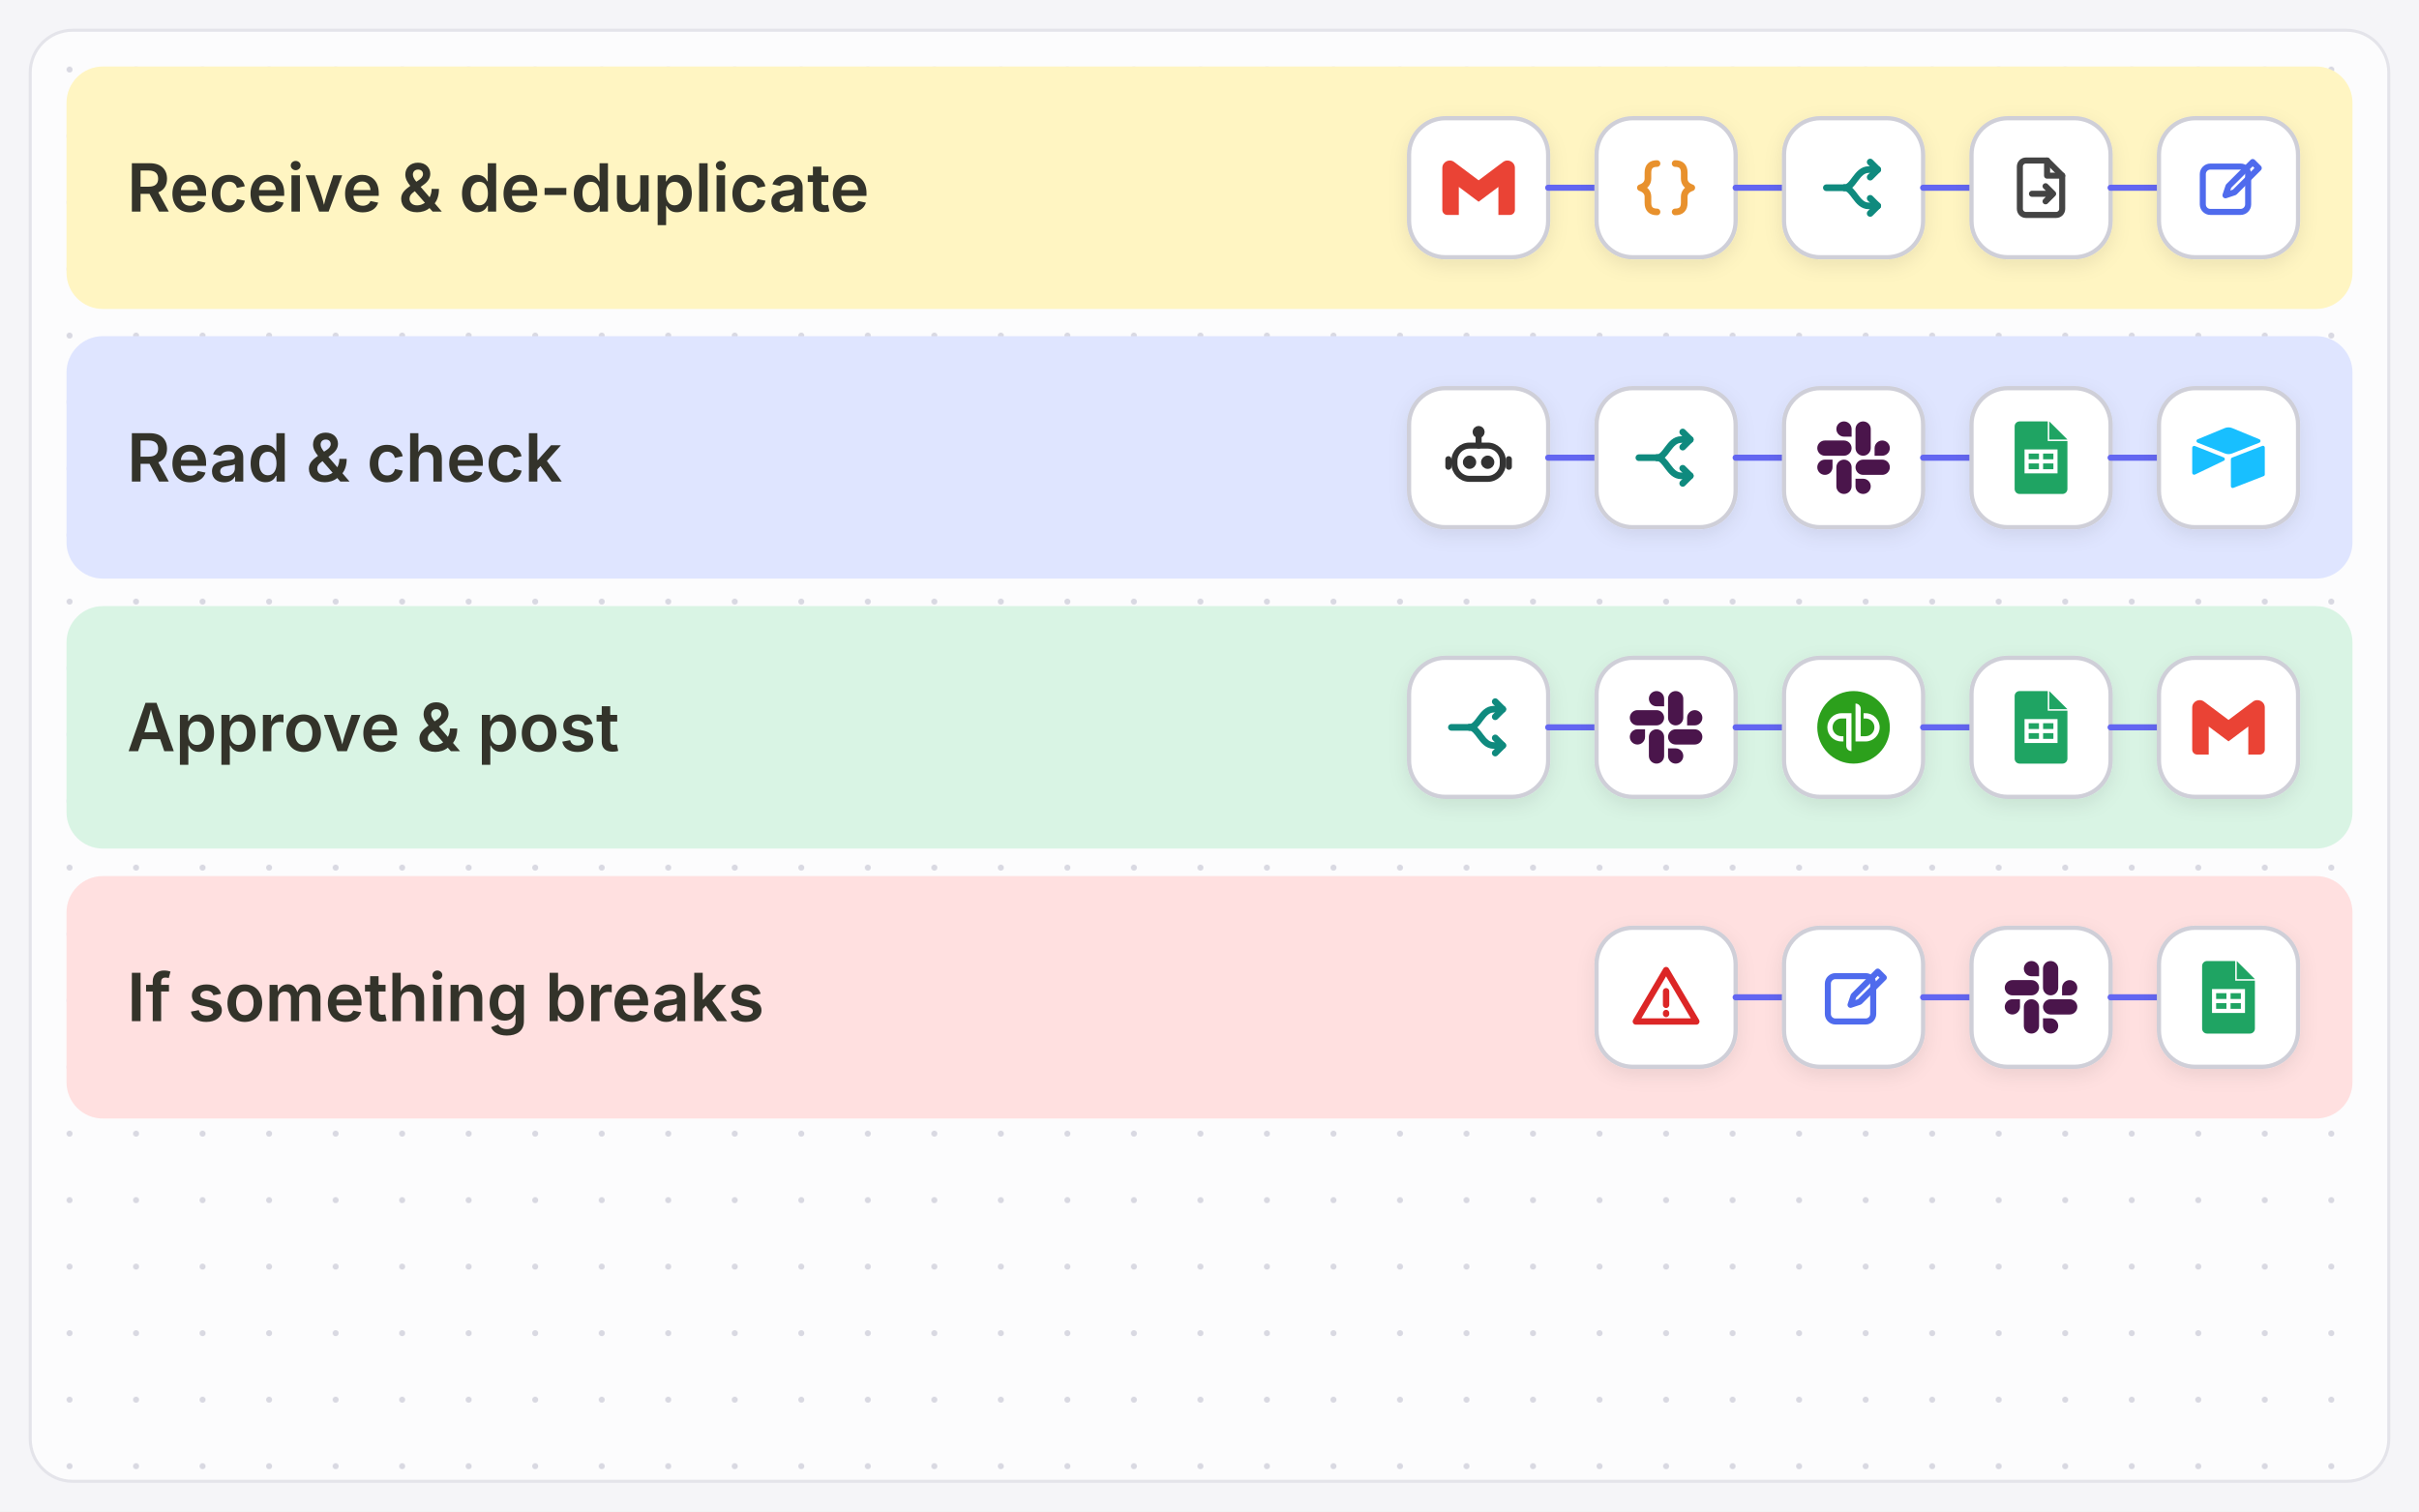
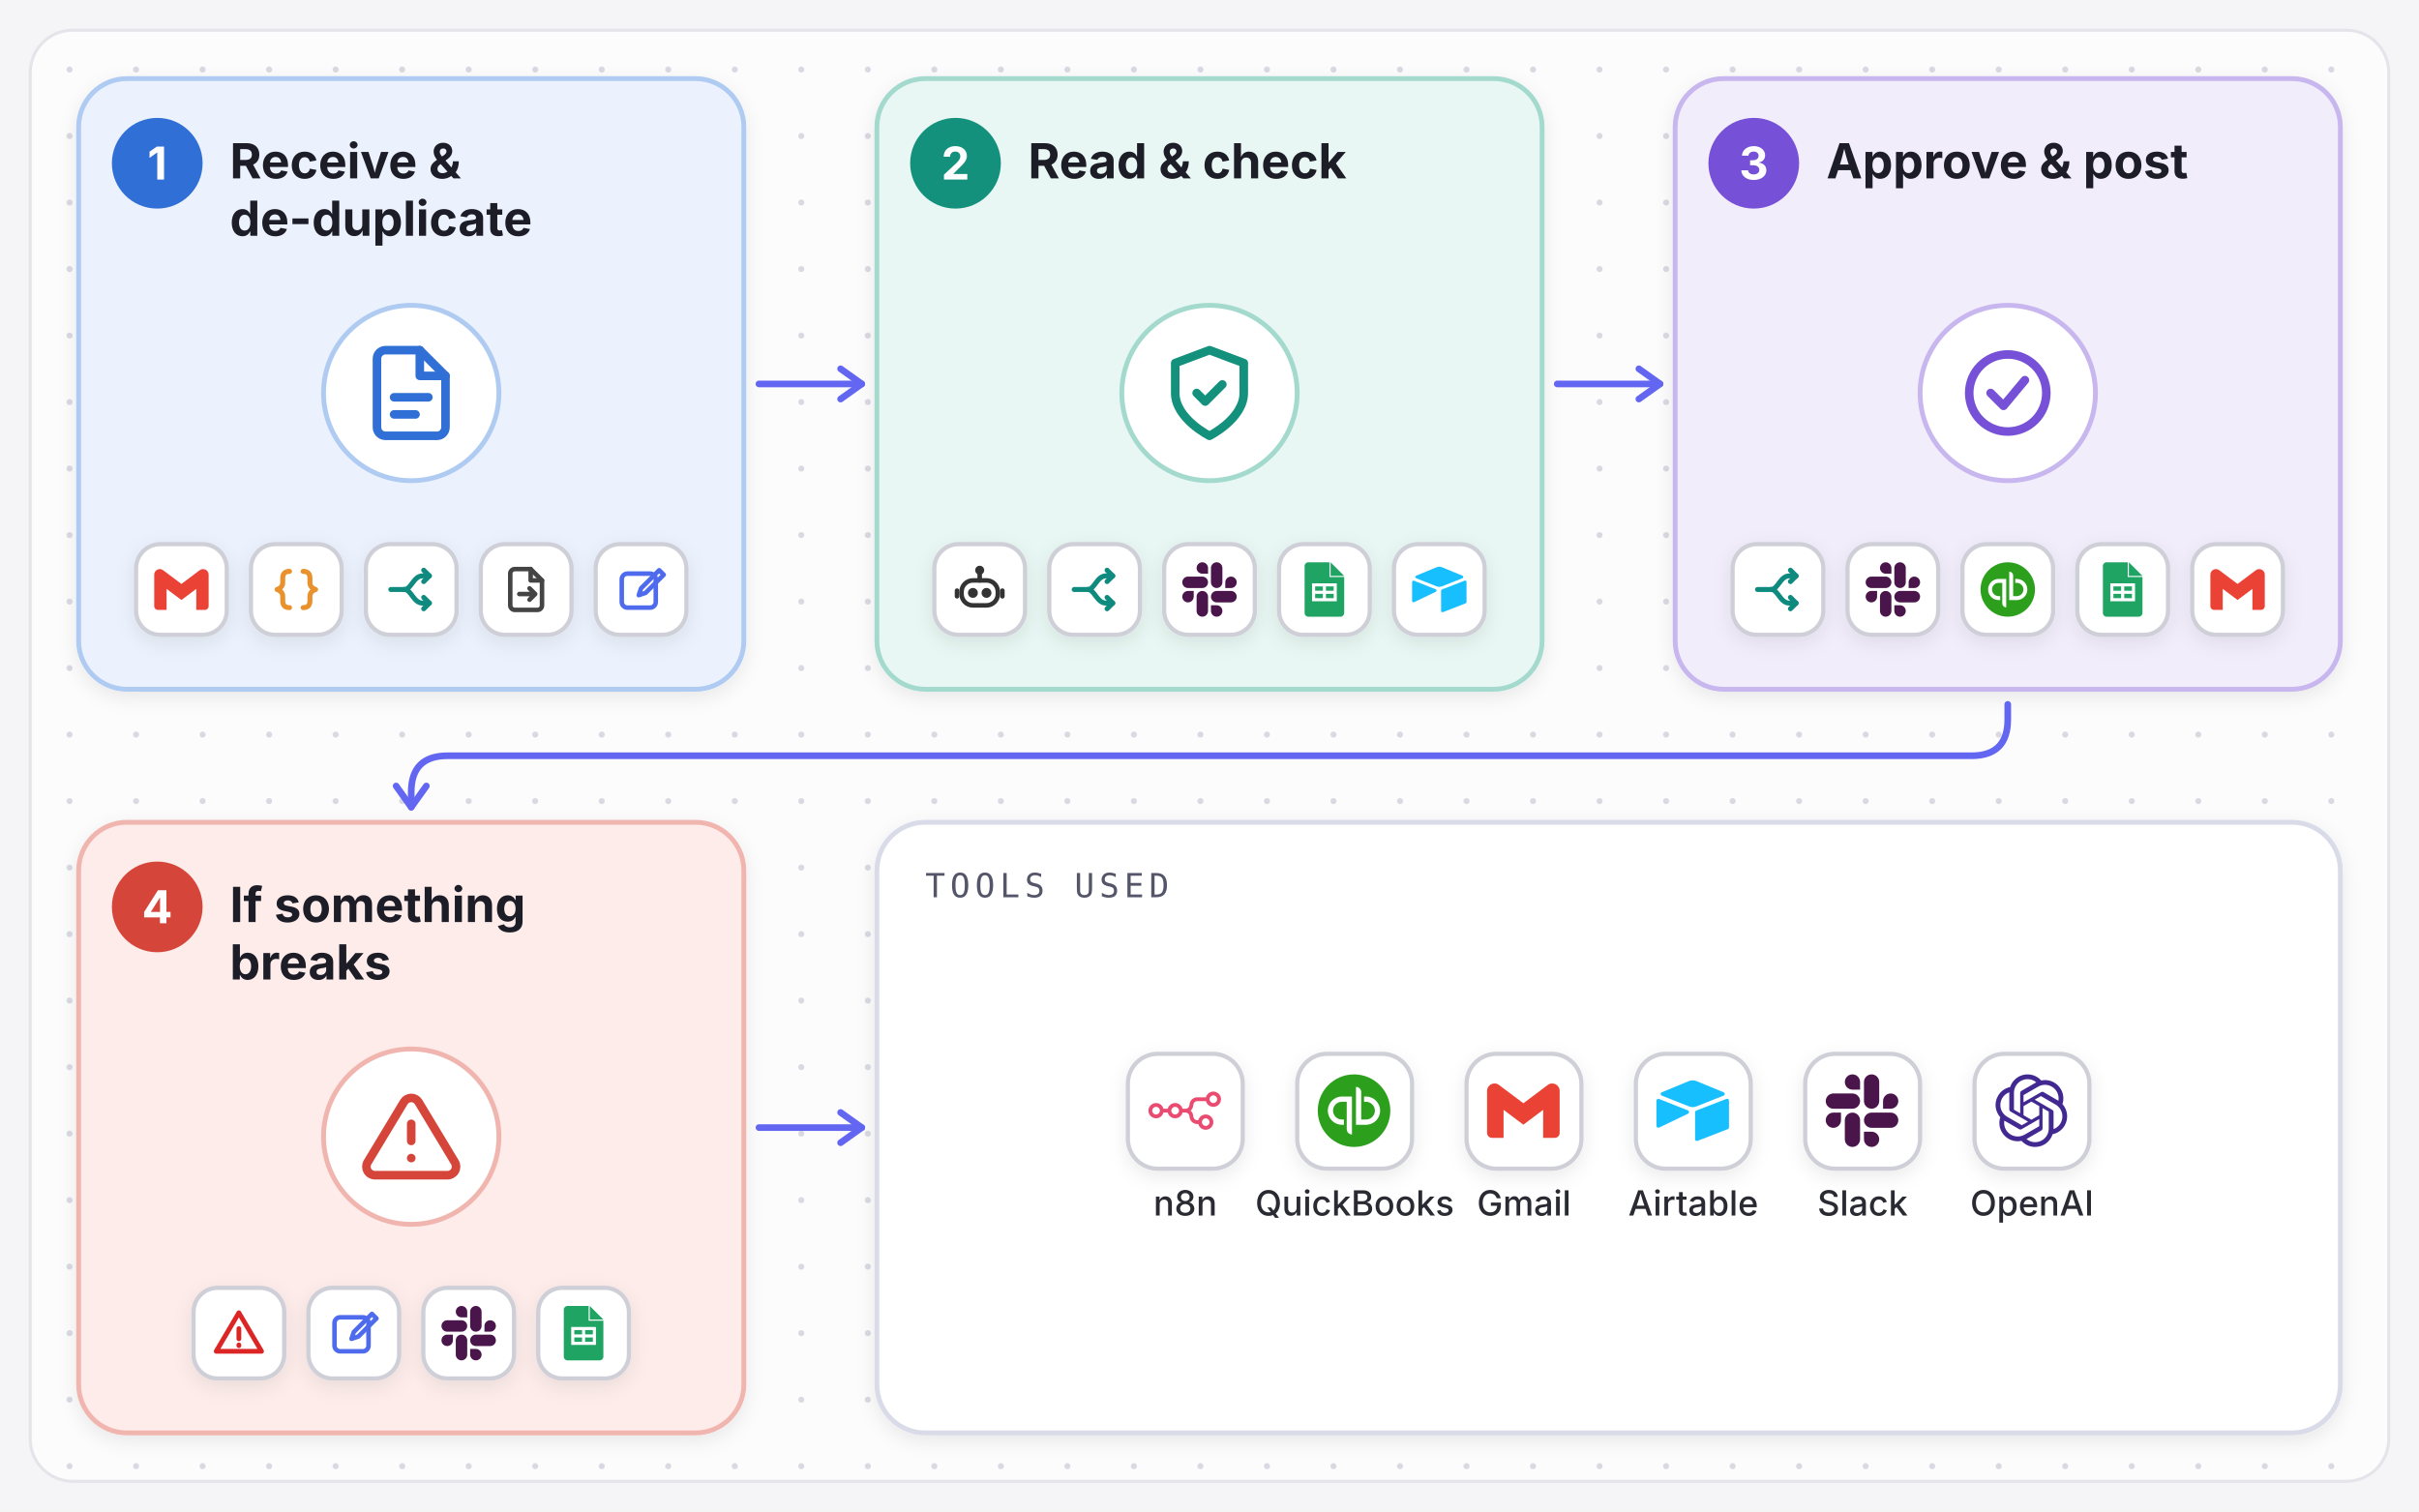
- <svg xmlns="http://www.w3.org/2000/svg" viewBox="0 0 800 500" width="800" height="500" role="img" aria-label="AI Invoice Processing &amp; Approval — stages at a glance" data-light="" data-span="3.2" data-nodes="27">
+ <svg xmlns="http://www.w3.org/2000/svg" viewBox="0 0 800 500" width="800" height="500" role="img" aria-label="AI Invoice Processing &amp; Approval: process diagram" data-light="" data-span="3.8" data-nodes="27">
  <defs>
    <pattern id="dots" width="22" height="22" patternUnits="userSpaceOnUse">
      <rect width="22" height="22" fill="#FCFCFD" />
      <circle cx="1" cy="1" r="1" fill="#d9d9e2" />
    </pattern>
    <filter id="sh" x="-30%" y="-30%" width="160%" height="160%">
      <feDropShadow dx="0" dy="2" stdDeviation="3" flood-color="#000" flood-opacity=".08" />
    </filter>
  </defs>
  <rect width="800" height="500" fill="#F5F5F8" />
  <rect x="10" y="10" width="780" height="480" rx="14" fill="url(#dots)" stroke="#e4e4ea" />
  <g data-t="0.000">
-     <rect x="22" y="22.0" width="756" height="80.2" rx="12" fill="#FFF5C2" />
-     <text x="42" y="70.0" font-family="Inter, 'Helvetica Neue', Arial, sans-serif" font-size="22" font-weight="600" fill="#33332a">Receive &amp; de-duplicate</text>
-   </g>
-   <g data-t="0.042">
-     <g filter="url(#sh)">
-       <rect x="466.0" y="39.1" width="46" height="46" rx="12" fill="#fff" stroke="#cfcfd8" stroke-width="1.4" />
-     </g>
-     <svg x="477.0" y="50.1" width="24" height="24" viewBox="0 0 24 24">
+     <g filter="url(#sh)">
+       <rect x="26" y="26" width="220.0" height="202" rx="16" fill="#EBF2FD" stroke="#AFCBF2" stroke-width="1.6" />
+     </g>
+     <circle cx="52" cy="54" r="15" fill="#2F6FD6" />
+     <text x="52" y="59.4" text-anchor="middle" font-family="Inter, 'Helvetica Neue', Arial, sans-serif" font-size="15" font-weight="700" fill="#fff">1</text>
+     <text x="76" y="59" font-family="Inter, 'Helvetica Neue', Arial, sans-serif" font-size="16" font-weight="700" fill="#1d1d27">Receive &amp;</text>
+     <text x="76" y="78" font-family="Inter, 'Helvetica Neue', Arial, sans-serif" font-size="16" font-weight="700" fill="#1d1d27">de-duplicate</text>
+     <circle cx="136" cy="130" r="29" fill="#fff" stroke="#AFCBF2" stroke-width="1.6" />
+     <svg x="119.0" y="113.0" width="34" height="34" viewBox="0 0 24 24" fill="none" stroke="#2F6FD6" stroke-width="2" stroke-linecap="round" stroke-linejoin="round">
+       <path d="M14 2H6a2 2 0 0 0-2 2v16a2 2 0 0 0 2 2h12a2 2 0 0 0 2-2V8z" />
+       <path d="M14 2v6h6M8 13h8M8 17h5" />
+     </svg>
+   </g>
+   <g data-t="0.032">
+     <g filter="url(#sh)">
+       <rect x="45.0" y="180.0" width="30" height="30" rx="8" fill="#fff" stroke="#cfcfd8" stroke-width="1.4" />
+     </g>
+     <svg x="51.0" y="186.0" width="18" height="18" viewBox="0 0 24 24">
      <path fill="#EA4335" d="M24 5.457v13.909c0 .904-.732 1.636-1.636 1.636h-3.819V11.73L12 16.64l-6.545-4.91v9.273H1.636A1.636 1.636 0 0 1 0 19.366V5.457c0-2.023 2.309-3.178 3.927-1.964L5.455 4.64 12 9.548l6.545-4.91 1.528-1.145C21.69 2.28 24 3.434 24 5.457z" />
    </svg>
  </g>
-   <path data-t="0.083" d="M512.0,62.1 L528.0,62.1" fill="none" stroke="#6366f1" stroke-width="2" stroke-linecap="round" />
-   <g data-t="0.083">
-     <g filter="url(#sh)">
-       <rect x="528.0" y="39.1" width="46" height="46" rx="12" fill="#fff" stroke="#cfcfd8" stroke-width="1.4" />
-     </g>
-     <svg x="539.0" y="50.1" width="24" height="24" viewBox="0 0 24 24" fill="none" stroke="#E8912D" stroke-width="2.2" stroke-linecap="round" stroke-linejoin="round">
+   <g data-t="0.064">
+     <g filter="url(#sh)">
+       <rect x="83.0" y="180.0" width="30" height="30" rx="8" fill="#fff" stroke="#cfcfd8" stroke-width="1.4" />
+     </g>
+     <svg x="89.0" y="186.0" width="18" height="18" viewBox="0 0 24 24" fill="none" stroke="#E8912D" stroke-width="2.2" stroke-linecap="round" stroke-linejoin="round">
      <path d="M9 4c-2 0-3 1-3 3v2c0 1.5-1 2.5-2.5 3C5 12.5 6 13.5 6 15v2c0 2 1 3 3 3" />
      <path d="M15 4c2 0 3 1 3 3v2c0 1.5 1 2.5 2.5 3-1.5.5-2.5 1.5-2.5 3v2c0 2-1 3-3 3" />
    </svg>
  </g>
-   <path data-t="0.125" d="M574.0,62.1 L590.0,62.1" fill="none" stroke="#6366f1" stroke-width="2" stroke-linecap="round" />
-   <g data-t="0.125">
-     <g filter="url(#sh)">
-       <rect x="590.0" y="39.1" width="46" height="46" rx="12" fill="#fff" stroke="#cfcfd8" stroke-width="1.4" />
-     </g>
-     <svg x="601.0" y="50.1" width="24" height="24" viewBox="0 0 24 24" fill="none" stroke="#0F8A7E" stroke-width="2.2" stroke-linecap="round" stroke-linejoin="round">
+   <g data-t="0.096">
+     <g filter="url(#sh)">
+       <rect x="121.0" y="180.0" width="30" height="30" rx="8" fill="#fff" stroke="#cfcfd8" stroke-width="1.4" />
+     </g>
+     <svg x="127.0" y="186.0" width="18" height="18" viewBox="0 0 24 24" fill="none" stroke="#0F8A7E" stroke-width="2.2" stroke-linecap="round" stroke-linejoin="round">
      <path d="M3 12h6" />
      <path d="M9 12c3 0 4-6 8-6h3" />
      <path d="M9 12c3 0 4 6 8 6h3" />
      <path d="M17.5 3.5L20 6l-2.5 2.5" />
      <path d="M17.5 15.5L20 18l-2.5 2.5" />
    </svg>
  </g>
-   <path data-t="0.167" d="M636.0,62.1 L652.0,62.1" fill="none" stroke="#6366f1" stroke-width="2" stroke-linecap="round" />
-   <g data-t="0.167">
-     <g filter="url(#sh)">
-       <rect x="652.0" y="39.1" width="46" height="46" rx="12" fill="#fff" stroke="#cfcfd8" stroke-width="1.4" />
-     </g>
-     <svg x="663.0" y="50.1" width="24" height="24" viewBox="0 0 24 24" fill="none" stroke="#444" stroke-width="2" stroke-linecap="round" stroke-linejoin="round">
+   <g data-t="0.128">
+     <g filter="url(#sh)">
+       <rect x="159.0" y="180.0" width="30" height="30" rx="8" fill="#fff" stroke="#cfcfd8" stroke-width="1.4" />
+     </g>
+     <svg x="165.0" y="186.0" width="18" height="18" viewBox="0 0 24 24" fill="none" stroke="#444" stroke-width="2" stroke-linecap="round" stroke-linejoin="round">
      <path d="M14 3H7a2 2 0 0 0-2 2v14a2 2 0 0 0 2 2h10a2 2 0 0 0 2-2V8z" />
      <path d="M14 3v5h5" />
      <path d="M9 14h7M13.5 11.5L16 14l-2.5 2.5" />
    </svg>
  </g>
-   <path data-t="0.208" d="M698.0,62.1 L714.0,62.1" fill="none" stroke="#6366f1" stroke-width="2" stroke-linecap="round" />
-   <g data-t="0.208">
-     <g filter="url(#sh)">
-       <rect x="714.0" y="39.1" width="46" height="46" rx="12" fill="#fff" stroke="#cfcfd8" stroke-width="1.4" />
-     </g>
-     <svg x="725.0" y="50.1" width="24" height="24" viewBox="0 0 24 24" fill="none" stroke="#4F6BED" stroke-width="2" stroke-linecap="round" stroke-linejoin="round">
+   <g data-t="0.160">
+     <g filter="url(#sh)">
+       <rect x="197.0" y="180.0" width="30" height="30" rx="8" fill="#fff" stroke="#cfcfd8" stroke-width="1.4" />
+     </g>
+     <svg x="203.0" y="186.0" width="18" height="18" viewBox="0 0 24 24" fill="none" stroke="#4F6BED" stroke-width="2" stroke-linecap="round" stroke-linejoin="round">
      <rect x="3.5" y="5" width="15" height="15" rx="2.5" />
      <path d="M20 3.5l-8 8-1 3 3-1 8-8z" />
    </svg>
  </g>
-   <g data-t="0.250">
-     <rect x="22" y="111.2" width="756" height="80.2" rx="12" fill="#DFE5FF" />
-     <text x="42" y="159.3" font-family="Inter, 'Helvetica Neue', Arial, sans-serif" font-size="22" font-weight="600" fill="#33332a">Read &amp; check</text>
-   </g>
-   <g data-t="0.292">
-     <g filter="url(#sh)">
-       <rect x="466.0" y="128.4" width="46" height="46" rx="12" fill="#fff" stroke="#cfcfd8" stroke-width="1.4" />
-     </g>
-     <svg x="477.0" y="139.4" width="24" height="24" viewBox="0 0 24 24" fill="none" stroke="#333" stroke-width="2" stroke-linecap="round" stroke-linejoin="round">
+   <g data-t="0.192">
+     <g filter="url(#sh)">
+       <rect x="290" y="26" width="220.0" height="202" rx="16" fill="#E8F7F3" stroke="#A4DACD" stroke-width="1.6" />
+     </g>
+     <circle cx="316" cy="54" r="15" fill="#13917C" />
+     <text x="316" y="59.4" text-anchor="middle" font-family="Inter, 'Helvetica Neue', Arial, sans-serif" font-size="15" font-weight="700" fill="#fff">2</text>
+     <text x="340" y="59" font-family="Inter, 'Helvetica Neue', Arial, sans-serif" font-size="16" font-weight="700" fill="#1d1d27">Read &amp; check</text>
+     <circle cx="400" cy="130" r="29" fill="#fff" stroke="#A4DACD" stroke-width="1.6" />
+     <svg x="383.0" y="113.0" width="34" height="34" viewBox="0 0 24 24" fill="none" stroke="#13917C" stroke-width="2" stroke-linecap="round" stroke-linejoin="round">
+       <path d="M12 22s8-4 8-10V5l-8-3-8 3v7c0 6 8 10 8 10z" />
+       <path d="m9 12 2 2 4-4" />
+     </svg>
+   </g>
+   <g data-t="0.224">
+     <g filter="url(#sh)">
+       <rect x="309.0" y="180.0" width="30" height="30" rx="8" fill="#fff" stroke="#cfcfd8" stroke-width="1.4" />
+     </g>
+     <svg x="315.0" y="186.0" width="18" height="18" viewBox="0 0 24 24" fill="none" stroke="#333" stroke-width="2" stroke-linecap="round" stroke-linejoin="round">
      <rect x="4" y="8" width="16" height="11" rx="5" />
      <path d="M12 8V4.5" />
      <circle cx="12" cy="3.5" r="1" />
      <circle cx="9" cy="13.5" r="1.2" fill="#333" />
      <circle cx="15" cy="13.5" r="1.2" fill="#333" />
      <path d="M2 12.5v2.5M22 12.5v2.5" />
    </svg>
  </g>
-   <path data-t="0.333" d="M512.0,151.4 L528.0,151.4" fill="none" stroke="#6366f1" stroke-width="2" stroke-linecap="round" />
-   <g data-t="0.333">
-     <g filter="url(#sh)">
-       <rect x="528.0" y="128.4" width="46" height="46" rx="12" fill="#fff" stroke="#cfcfd8" stroke-width="1.4" />
-     </g>
-     <svg x="539.0" y="139.4" width="24" height="24" viewBox="0 0 24 24" fill="none" stroke="#0F8A7E" stroke-width="2.2" stroke-linecap="round" stroke-linejoin="round">
+   <g data-t="0.256">
+     <g filter="url(#sh)">
+       <rect x="347.0" y="180.0" width="30" height="30" rx="8" fill="#fff" stroke="#cfcfd8" stroke-width="1.4" />
+     </g>
+     <svg x="353.0" y="186.0" width="18" height="18" viewBox="0 0 24 24" fill="none" stroke="#0F8A7E" stroke-width="2.2" stroke-linecap="round" stroke-linejoin="round">
      <path d="M3 12h6" />
      <path d="M9 12c3 0 4-6 8-6h3" />
      <path d="M9 12c3 0 4 6 8 6h3" />
      <path d="M17.5 3.5L20 6l-2.5 2.5" />
      <path d="M17.5 15.5L20 18l-2.5 2.5" />
    </svg>
  </g>
-   <path data-t="0.375" d="M574.0,151.4 L590.0,151.4" fill="none" stroke="#6366f1" stroke-width="2" stroke-linecap="round" />
-   <g data-t="0.375">
-     <g filter="url(#sh)">
-       <rect x="590.0" y="128.4" width="46" height="46" rx="12" fill="#fff" stroke="#cfcfd8" stroke-width="1.4" />
-     </g>
-     <svg x="601.0" y="139.4" width="24" height="24" viewBox="0 0 24 24">
+   <g data-t="0.288">
+     <g filter="url(#sh)">
+       <rect x="385.0" y="180.0" width="30" height="30" rx="8" fill="#fff" stroke="#cfcfd8" stroke-width="1.4" />
+     </g>
+     <svg x="391.0" y="186.0" width="18" height="18" viewBox="0 0 24 24">
      <path fill="#4A154B" d="M5.042 15.165a2.528 2.528 0 0 1-2.52 2.523A2.528 2.528 0 0 1 0 15.165a2.527 2.527 0 0 1 2.522-2.52h2.52v2.52zM6.313 15.165a2.527 2.527 0 0 1 2.521-2.52 2.527 2.527 0 0 1 2.521 2.52v6.313A2.528 2.528 0 0 1 8.834 24a2.528 2.528 0 0 1-2.521-2.522v-6.313zM8.834 5.042a2.528 2.528 0 0 1-2.521-2.52A2.528 2.528 0 0 1 8.834 0a2.528 2.528 0 0 1 2.521 2.522v2.52H8.834zM8.834 6.313a2.528 2.528 0 0 1 2.521 2.521 2.528 2.528 0 0 1-2.521 2.521H2.522A2.528 2.528 0 0 1 0 8.834a2.528 2.528 0 0 1 2.522-2.521h6.312zM18.956 8.834a2.528 2.528 0 0 1 2.522-2.521A2.528 2.528 0 0 1 24 8.834a2.528 2.528 0 0 1-2.522 2.521h-2.522V8.834zM17.688 8.834a2.528 2.528 0 0 1-2.523 2.521 2.527 2.527 0 0 1-2.52-2.521V2.522A2.527 2.527 0 0 1 15.165 0a2.528 2.528 0 0 1 2.523 2.522v6.312zM15.165 18.956a2.528 2.528 0 0 1 2.523 2.522A2.528 2.528 0 0 1 15.165 24a2.527 2.527 0 0 1-2.52-2.522v-2.522h2.52zM15.165 17.688a2.527 2.527 0 0 1-2.52-2.523 2.526 2.526 0 0 1 2.52-2.52h6.313A2.527 2.527 0 0 1 24 15.165a2.528 2.528 0 0 1-2.522 2.523h-6.313z" />
    </svg>
  </g>
-   <path data-t="0.417" d="M636.0,151.4 L652.0,151.4" fill="none" stroke="#6366f1" stroke-width="2" stroke-linecap="round" />
-   <g data-t="0.417">
-     <g filter="url(#sh)">
-       <rect x="652.0" y="128.4" width="46" height="46" rx="12" fill="#fff" stroke="#cfcfd8" stroke-width="1.4" />
-     </g>
-     <svg x="663.0" y="139.4" width="24" height="24" viewBox="0 0 24 24">
+   <g data-t="0.320">
+     <g filter="url(#sh)">
+       <rect x="423.0" y="180.0" width="30" height="30" rx="8" fill="#fff" stroke="#cfcfd8" stroke-width="1.4" />
+     </g>
+     <svg x="429.0" y="186.0" width="18" height="18" viewBox="0 0 24 24">
      <path fill="#1FA463" d="M11.318 12.545H7.91v-1.909h3.41v1.91zM14.728 0v6h6l-6-6zm1.363 10.636h-3.41v1.91h3.41v-1.91zm0 3.273h-3.41v1.91h3.41v-1.91zM20.727 6.5v15.864c0 .904-.732 1.636-1.636 1.636H4.909a1.636 1.636 0 0 1-1.636-1.636V1.636C3.273.732 4.005 0 4.909 0h9.318v6.5h6.5zm-3.273 2.773H6.545v7.909h10.91v-7.91zm-6.136 4.636H7.91v1.91h3.41v-1.91z" />
    </svg>
  </g>
-   <path data-t="0.458" d="M698.0,151.4 L714.0,151.4" fill="none" stroke="#6366f1" stroke-width="2" stroke-linecap="round" />
-   <g data-t="0.458">
-     <g filter="url(#sh)">
-       <rect x="714.0" y="128.4" width="46" height="46" rx="12" fill="#fff" stroke="#cfcfd8" stroke-width="1.4" />
-     </g>
-     <svg x="725.0" y="139.4" width="24" height="24" viewBox="0 0 24 24">
+   <g data-t="0.352">
+     <g filter="url(#sh)">
+       <rect x="461.0" y="180.0" width="30" height="30" rx="8" fill="#fff" stroke="#cfcfd8" stroke-width="1.4" />
+     </g>
+     <svg x="467.0" y="186.0" width="18" height="18" viewBox="0 0 24 24">
      <path fill="#18BFFF" d="M11.992 1.966c-.434 0-.87.086-1.28.257L1.779 5.917c-.503.208-.49.908.012 1.116l8.982 3.558a3.266 3.266 0 0 0 2.454 0l8.982-3.558c.503-.196.503-.908.012-1.116l-8.957-3.694a3.255 3.255 0 0 0-1.272-.257zM23.4 8.056a.589.589 0 0 0-.222.045l-10.012 3.877a.612.612 0 0 0-.38.564v8.896a.6.6 0 0 0 .821.552L23.62 18.1a.583.583 0 0 0 .38-.551V8.653a.6.6 0 0 0-.6-.596zM.676 8.095a.644.644 0 0 0-.48.19C.086 8.396 0 8.53 0 8.69v8.355c0 .442.515.737.908.54l6.27-3.006.307-.147 2.969-1.436c.466-.22.43-.908-.061-1.092L.883 8.138a.57.57 0 0 0-.207-.044z" />
    </svg>
  </g>
-   <g data-t="0.500">
-     <rect x="22" y="200.5" width="756" height="80.2" rx="12" fill="#D9F4E4" />
-     <text x="42" y="248.5" font-family="Inter, 'Helvetica Neue', Arial, sans-serif" font-size="22" font-weight="600" fill="#33332a">Approve &amp; post</text>
-   </g>
-   <g data-t="0.542">
-     <g filter="url(#sh)">
-       <rect x="466.0" y="217.6" width="46" height="46" rx="12" fill="#fff" stroke="#cfcfd8" stroke-width="1.4" />
-     </g>
-     <svg x="477.0" y="228.6" width="24" height="24" viewBox="0 0 24 24" fill="none" stroke="#0F8A7E" stroke-width="2.2" stroke-linecap="round" stroke-linejoin="round">
+   <g data-t="0.384">
+     <g filter="url(#sh)">
+       <rect x="554" y="26" width="220.0" height="202" rx="16" fill="#F2EDFB" stroke="#C8B6EE" stroke-width="1.6" />
+     </g>
+     <circle cx="580" cy="54" r="15" fill="#7650D6" />
+     <text x="580" y="59.4" text-anchor="middle" font-family="Inter, 'Helvetica Neue', Arial, sans-serif" font-size="15" font-weight="700" fill="#fff">3</text>
+     <text x="604" y="59" font-family="Inter, 'Helvetica Neue', Arial, sans-serif" font-size="16" font-weight="700" fill="#1d1d27">Approve &amp; post</text>
+     <circle cx="664" cy="130" r="29" fill="#fff" stroke="#C8B6EE" stroke-width="1.6" />
+     <svg x="647.0" y="113.0" width="34" height="34" viewBox="0 0 24 24" fill="none" stroke="#7650D6" stroke-width="2" stroke-linecap="round" stroke-linejoin="round">
+       <circle cx="12" cy="12" r="9" />
+       <path d="m8 12 3 3 5-6" />
+     </svg>
+   </g>
+   <g data-t="0.416">
+     <g filter="url(#sh)">
+       <rect x="573.0" y="180.0" width="30" height="30" rx="8" fill="#fff" stroke="#cfcfd8" stroke-width="1.4" />
+     </g>
+     <svg x="579.0" y="186.0" width="18" height="18" viewBox="0 0 24 24" fill="none" stroke="#0F8A7E" stroke-width="2.2" stroke-linecap="round" stroke-linejoin="round">
      <path d="M3 12h6" />
      <path d="M9 12c3 0 4-6 8-6h3" />
      <path d="M9 12c3 0 4 6 8 6h3" />
      <path d="M17.5 3.5L20 6l-2.5 2.5" />
      <path d="M17.5 15.5L20 18l-2.5 2.5" />
    </svg>
  </g>
-   <path data-t="0.583" d="M512.0,240.6 L528.0,240.6" fill="none" stroke="#6366f1" stroke-width="2" stroke-linecap="round" />
-   <g data-t="0.583">
-     <g filter="url(#sh)">
-       <rect x="528.0" y="217.6" width="46" height="46" rx="12" fill="#fff" stroke="#cfcfd8" stroke-width="1.4" />
-     </g>
-     <svg x="539.0" y="228.6" width="24" height="24" viewBox="0 0 24 24">
+   <g data-t="0.448">
+     <g filter="url(#sh)">
+       <rect x="611.0" y="180.0" width="30" height="30" rx="8" fill="#fff" stroke="#cfcfd8" stroke-width="1.4" />
+     </g>
+     <svg x="617.0" y="186.0" width="18" height="18" viewBox="0 0 24 24">
      <path fill="#4A154B" d="M5.042 15.165a2.528 2.528 0 0 1-2.52 2.523A2.528 2.528 0 0 1 0 15.165a2.527 2.527 0 0 1 2.522-2.52h2.52v2.52zM6.313 15.165a2.527 2.527 0 0 1 2.521-2.52 2.527 2.527 0 0 1 2.521 2.52v6.313A2.528 2.528 0 0 1 8.834 24a2.528 2.528 0 0 1-2.521-2.522v-6.313zM8.834 5.042a2.528 2.528 0 0 1-2.521-2.52A2.528 2.528 0 0 1 8.834 0a2.528 2.528 0 0 1 2.521 2.522v2.52H8.834zM8.834 6.313a2.528 2.528 0 0 1 2.521 2.521 2.528 2.528 0 0 1-2.521 2.521H2.522A2.528 2.528 0 0 1 0 8.834a2.528 2.528 0 0 1 2.522-2.521h6.312zM18.956 8.834a2.528 2.528 0 0 1 2.522-2.521A2.528 2.528 0 0 1 24 8.834a2.528 2.528 0 0 1-2.522 2.521h-2.522V8.834zM17.688 8.834a2.528 2.528 0 0 1-2.523 2.521 2.527 2.527 0 0 1-2.52-2.521V2.522A2.527 2.527 0 0 1 15.165 0a2.528 2.528 0 0 1 2.523 2.522v6.312zM15.165 18.956a2.528 2.528 0 0 1 2.523 2.522A2.528 2.528 0 0 1 15.165 24a2.527 2.527 0 0 1-2.52-2.522v-2.522h2.52zM15.165 17.688a2.527 2.527 0 0 1-2.52-2.523 2.526 2.526 0 0 1 2.52-2.52h6.313A2.527 2.527 0 0 1 24 15.165a2.528 2.528 0 0 1-2.522 2.523h-6.313z" />
    </svg>
  </g>
-   <path data-t="0.625" d="M574.0,240.6 L590.0,240.6" fill="none" stroke="#6366f1" stroke-width="2" stroke-linecap="round" />
-   <g data-t="0.625">
-     <g filter="url(#sh)">
-       <rect x="590.0" y="217.6" width="46" height="46" rx="12" fill="#fff" stroke="#cfcfd8" stroke-width="1.4" />
-     </g>
-     <svg x="601.0" y="228.6" width="24" height="24" viewBox="0 0 24 24">
+   <g data-t="0.480">
+     <g filter="url(#sh)">
+       <rect x="649.0" y="180.0" width="30" height="30" rx="8" fill="#fff" stroke="#cfcfd8" stroke-width="1.4" />
+     </g>
+     <svg x="655.0" y="186.0" width="18" height="18" viewBox="0 0 24 24">
      <path fill="#2CA01C" d="M12 0A12 12 0 0 0 0 12a12 12 0 0 0 12 12 12 12 0 0 0 12-12A12 12 0 0 0 12 0zm.642 4.133c.955 0 1.73.776 1.73 1.733v9.067h1.6c1.614 0 2.928-1.316 2.928-2.933 0-1.617-1.314-2.933-2.928-2.933h-.665V7.333h.665c2.572 0 4.658 2.09 4.658 4.667 0 2.577-2.086 4.667-4.658 4.667H12.642zM7.984 7.333h3.329v12.533c-.956 0-1.73-.776-1.73-1.733V9.066H7.984c-1.615 0-2.928 1.316-2.928 2.933 0 1.617 1.313 2.933 2.928 2.933h.665v1.733h-.665c-2.572 0-4.658-2.089-4.658-4.667 0-2.577 2.085-4.667 4.658-4.667Z" />
    </svg>
  </g>
-   <path data-t="0.667" d="M636.0,240.6 L652.0,240.6" fill="none" stroke="#6366f1" stroke-width="2" stroke-linecap="round" />
-   <g data-t="0.667">
-     <g filter="url(#sh)">
-       <rect x="652.0" y="217.6" width="46" height="46" rx="12" fill="#fff" stroke="#cfcfd8" stroke-width="1.4" />
-     </g>
-     <svg x="663.0" y="228.6" width="24" height="24" viewBox="0 0 24 24">
+   <g data-t="0.512">
+     <g filter="url(#sh)">
+       <rect x="687.0" y="180.0" width="30" height="30" rx="8" fill="#fff" stroke="#cfcfd8" stroke-width="1.4" />
+     </g>
+     <svg x="693.0" y="186.0" width="18" height="18" viewBox="0 0 24 24">
      <path fill="#1FA463" d="M11.318 12.545H7.91v-1.909h3.41v1.91zM14.728 0v6h6l-6-6zm1.363 10.636h-3.41v1.91h3.41v-1.91zm0 3.273h-3.41v1.91h3.41v-1.91zM20.727 6.5v15.864c0 .904-.732 1.636-1.636 1.636H4.909a1.636 1.636 0 0 1-1.636-1.636V1.636C3.273.732 4.005 0 4.909 0h9.318v6.5h6.5zm-3.273 2.773H6.545v7.909h10.91v-7.91zm-6.136 4.636H7.91v1.91h3.41v-1.91z" />
    </svg>
  </g>
-   <path data-t="0.708" d="M698.0,240.6 L714.0,240.6" fill="none" stroke="#6366f1" stroke-width="2" stroke-linecap="round" />
-   <g data-t="0.708">
-     <g filter="url(#sh)">
-       <rect x="714.0" y="217.6" width="46" height="46" rx="12" fill="#fff" stroke="#cfcfd8" stroke-width="1.4" />
-     </g>
-     <svg x="725.0" y="228.6" width="24" height="24" viewBox="0 0 24 24">
+   <g data-t="0.544">
+     <g filter="url(#sh)">
+       <rect x="725.0" y="180.0" width="30" height="30" rx="8" fill="#fff" stroke="#cfcfd8" stroke-width="1.4" />
+     </g>
+     <svg x="731.0" y="186.0" width="18" height="18" viewBox="0 0 24 24">
      <path fill="#EA4335" d="M24 5.457v13.909c0 .904-.732 1.636-1.636 1.636h-3.819V11.73L12 16.64l-6.545-4.91v9.273H1.636A1.636 1.636 0 0 1 0 19.366V5.457c0-2.023 2.309-3.178 3.927-1.964L5.455 4.64 12 9.548l6.545-4.91 1.528-1.145C21.69 2.28 24 3.434 24 5.457z" />
    </svg>
  </g>
-   <g data-t="0.750">
-     <rect x="22" y="289.8" width="756" height="80.2" rx="12" fill="#FFE0E0" />
-     <text x="42" y="337.8" font-family="Inter, 'Helvetica Neue', Arial, sans-serif" font-size="22" font-weight="600" fill="#33332a">If something breaks</text>
-   </g>
-   <g data-t="0.800">
-     <g filter="url(#sh)">
-       <rect x="528.0" y="306.9" width="46" height="46" rx="12" fill="#fff" stroke="#cfcfd8" stroke-width="1.4" />
-     </g>
-     <svg x="539.0" y="317.9" width="24" height="24" viewBox="0 0 24 24" fill="none" stroke="#DC2626" stroke-width="2.1" stroke-linecap="round" stroke-linejoin="round">
+   <g data-t="0.576">
+     <g filter="url(#sh)">
+       <rect x="26" y="272" width="220.0" height="202" rx="16" fill="#FDECEA" stroke="#F1B5AF" stroke-width="1.6" />
+     </g>
+     <circle cx="52" cy="300" r="15" fill="#D6453A" />
+     <text x="52" y="305.4" text-anchor="middle" font-family="Inter, 'Helvetica Neue', Arial, sans-serif" font-size="15" font-weight="700" fill="#fff">4</text>
+     <text x="76" y="305" font-family="Inter, 'Helvetica Neue', Arial, sans-serif" font-size="16" font-weight="700" fill="#1d1d27">If something</text>
+     <text x="76" y="324" font-family="Inter, 'Helvetica Neue', Arial, sans-serif" font-size="16" font-weight="700" fill="#1d1d27">breaks</text>
+     <circle cx="136" cy="376" r="29" fill="#fff" stroke="#F1B5AF" stroke-width="1.6" />
+     <svg x="119.0" y="359.0" width="34" height="34" viewBox="0 0 24 24" fill="none" stroke="#D6453A" stroke-width="2" stroke-linecap="round" stroke-linejoin="round">
+       <path d="M10.3 3.9 1.8 18a2 2 0 0 0 1.7 3h17a2 2 0 0 0 1.7-3L13.7 3.9a2 2 0 0 0-3.4 0z" />
+       <path d="M12 9v4M12 17h.01" />
+     </svg>
+   </g>
+   <g data-t="0.614">
+     <g filter="url(#sh)">
+       <rect x="64.0" y="426.0" width="30" height="30" rx="8" fill="#fff" stroke="#cfcfd8" stroke-width="1.4" />
+     </g>
+     <svg x="70.0" y="432.0" width="18" height="18" viewBox="0 0 24 24" fill="none" stroke="#DC2626" stroke-width="2.1" stroke-linecap="round" stroke-linejoin="round">
      <path d="M12 3L2 20h20z" />
      <path d="M12 10v4.5M12 17.2v.3" />
    </svg>
  </g>
-   <path data-t="0.850" d="M574.0,329.9 L590.0,329.9" fill="none" stroke="#6366f1" stroke-width="2" stroke-linecap="round" />
-   <g data-t="0.850">
-     <g filter="url(#sh)">
-       <rect x="590.0" y="306.9" width="46" height="46" rx="12" fill="#fff" stroke="#cfcfd8" stroke-width="1.4" />
-     </g>
-     <svg x="601.0" y="317.9" width="24" height="24" viewBox="0 0 24 24" fill="none" stroke="#4F6BED" stroke-width="2" stroke-linecap="round" stroke-linejoin="round">
+   <g data-t="0.653">
+     <g filter="url(#sh)">
+       <rect x="102.0" y="426.0" width="30" height="30" rx="8" fill="#fff" stroke="#cfcfd8" stroke-width="1.4" />
+     </g>
+     <svg x="108.0" y="432.0" width="18" height="18" viewBox="0 0 24 24" fill="none" stroke="#4F6BED" stroke-width="2" stroke-linecap="round" stroke-linejoin="round">
      <rect x="3.5" y="5" width="15" height="15" rx="2.5" />
      <path d="M20 3.5l-8 8-1 3 3-1 8-8z" />
    </svg>
  </g>
-   <path data-t="0.900" d="M636.0,329.9 L652.0,329.9" fill="none" stroke="#6366f1" stroke-width="2" stroke-linecap="round" />
-   <g data-t="0.900">
-     <g filter="url(#sh)">
-       <rect x="652.0" y="306.9" width="46" height="46" rx="12" fill="#fff" stroke="#cfcfd8" stroke-width="1.4" />
-     </g>
-     <svg x="663.0" y="317.9" width="24" height="24" viewBox="0 0 24 24">
+   <g data-t="0.691">
+     <g filter="url(#sh)">
+       <rect x="140.0" y="426.0" width="30" height="30" rx="8" fill="#fff" stroke="#cfcfd8" stroke-width="1.4" />
+     </g>
+     <svg x="146.0" y="432.0" width="18" height="18" viewBox="0 0 24 24">
      <path fill="#4A154B" d="M5.042 15.165a2.528 2.528 0 0 1-2.52 2.523A2.528 2.528 0 0 1 0 15.165a2.527 2.527 0 0 1 2.522-2.52h2.52v2.52zM6.313 15.165a2.527 2.527 0 0 1 2.521-2.52 2.527 2.527 0 0 1 2.521 2.52v6.313A2.528 2.528 0 0 1 8.834 24a2.528 2.528 0 0 1-2.521-2.522v-6.313zM8.834 5.042a2.528 2.528 0 0 1-2.521-2.52A2.528 2.528 0 0 1 8.834 0a2.528 2.528 0 0 1 2.521 2.522v2.52H8.834zM8.834 6.313a2.528 2.528 0 0 1 2.521 2.521 2.528 2.528 0 0 1-2.521 2.521H2.522A2.528 2.528 0 0 1 0 8.834a2.528 2.528 0 0 1 2.522-2.521h6.312zM18.956 8.834a2.528 2.528 0 0 1 2.522-2.521A2.528 2.528 0 0 1 24 8.834a2.528 2.528 0 0 1-2.522 2.521h-2.522V8.834zM17.688 8.834a2.528 2.528 0 0 1-2.523 2.521 2.527 2.527 0 0 1-2.52-2.521V2.522A2.527 2.527 0 0 1 15.165 0a2.528 2.528 0 0 1 2.523 2.522v6.312zM15.165 18.956a2.528 2.528 0 0 1 2.523 2.522A2.528 2.528 0 0 1 15.165 24a2.527 2.527 0 0 1-2.52-2.522v-2.522h2.52zM15.165 17.688a2.527 2.527 0 0 1-2.52-2.523 2.526 2.526 0 0 1 2.52-2.52h6.313A2.527 2.527 0 0 1 24 15.165a2.528 2.528 0 0 1-2.522 2.523h-6.313z" />
    </svg>
  </g>
-   <path data-t="0.950" d="M698.0,329.9 L714.0,329.9" fill="none" stroke="#6366f1" stroke-width="2" stroke-linecap="round" />
-   <g data-t="0.950">
-     <g filter="url(#sh)">
-       <rect x="714.0" y="306.9" width="46" height="46" rx="12" fill="#fff" stroke="#cfcfd8" stroke-width="1.4" />
-     </g>
-     <svg x="725.0" y="317.9" width="24" height="24" viewBox="0 0 24 24">
+   <g data-t="0.730">
+     <g filter="url(#sh)">
+       <rect x="178.0" y="426.0" width="30" height="30" rx="8" fill="#fff" stroke="#cfcfd8" stroke-width="1.4" />
+     </g>
+     <svg x="184.0" y="432.0" width="18" height="18" viewBox="0 0 24 24">
      <path fill="#1FA463" d="M11.318 12.545H7.91v-1.909h3.41v1.91zM14.728 0v6h6l-6-6zm1.363 10.636h-3.41v1.91h3.41v-1.91zm0 3.273h-3.41v1.91h3.41v-1.91zM20.727 6.5v15.864c0 .904-.732 1.636-1.636 1.636H4.909a1.636 1.636 0 0 1-1.636-1.636V1.636C3.273.732 4.005 0 4.909 0h9.318v6.5h6.5zm-3.273 2.773H6.545v7.909h10.91v-7.91zm-6.136 4.636H7.91v1.91h3.41v-1.91z" />
    </svg>
  </g>
+   <path data-t="0.172" d="M251,127 L285,127" fill="none" stroke="#6366f1" stroke-width="2.2" stroke-linecap="round" stroke-linejoin="round" />
+   <path data-t="0.172" d="M278,122 L285,127 L278,132" fill="none" stroke="#6366f1" stroke-width="2.2" stroke-linecap="round" stroke-linejoin="round" />
+   <path data-t="0.364" d="M515,127 L549,127" fill="none" stroke="#6366f1" stroke-width="2.2" stroke-linecap="round" stroke-linejoin="round" />
+   <path data-t="0.364" d="M542,122 L549,127 L542,132" fill="none" stroke="#6366f1" stroke-width="2.2" stroke-linecap="round" stroke-linejoin="round" />
+   <path data-t="0.556" d="M664,233 L664,238 Q664,250 652,250 L148,250 Q136,250 136,262 L136,267" fill="none" stroke="#6366f1" stroke-width="2.2" stroke-linecap="round" stroke-linejoin="round" />
+   <path data-t="0.556" d="M131,260 L136,267 L141,260" fill="none" stroke="#6366f1" stroke-width="2.2" stroke-linecap="round" stroke-linejoin="round" />
+   <path data-t="0.748" d="M251,373 L285,373" fill="none" stroke="#6366f1" stroke-width="2.2" stroke-linecap="round" stroke-linejoin="round" />
+   <path data-t="0.748" d="M278,368 L285,373 L278,378" fill="none" stroke="#6366f1" stroke-width="2.2" stroke-linecap="round" stroke-linejoin="round" />
+   <g data-t="0.768">
+     <g filter="url(#sh)">
+       <rect x="290" y="272" width="484" height="202" rx="16" fill="#fff" stroke="#d9dbe8" stroke-width="1.6" />
+     </g>
+     <text x="306" y="296.8" font-family="'DejaVu Sans Mono', ui-monospace, monospace" font-size="11" letter-spacing="1.6" fill="#55556a">TOOLS USED</text>
+   </g>
+   <g data-t="0.801">
+     <g filter="url(#sh)">
+       <rect x="373.0" y="348.6" width="38" height="38" rx="9.88" fill="#fff" stroke="#cfcfd8" stroke-width="1.4" />
+     </g>
+     <svg x="379.8" y="355.4" width="24" height="24" viewBox="0 0 24 24">
+       <path fill="#EA4B71" d="M21.474 5.684c-1.177 0-2.166.805-2.447 1.895h-2.896c-1.235 0-2.289.893-2.492 2.111l-.104.623a1.263 1.263 0 0 1-1.246 1.056H11.289c-.281-1.09-1.27-1.895-2.447-1.895s-2.166.805-2.447 1.895H4.973c-.281-1.09-1.27-1.895-2.447-1.895C1.131 9.474 0 10.605 0 12s1.131 2.526 2.526 2.526c1.177 0 2.166-.805 2.447-1.895h1.422c.28 1.09 1.27 1.895 2.447 1.895 1.177 0 2.166-.805 2.447-1.895h1.001a1.263 1.263 0 0 1 1.246 1.056l.104.623c.203 1.218 1.257 2.111 2.492 2.111h.369c.28 1.089 1.27 1.895 2.447 1.895 1.395 0 2.526-1.131 2.526-2.526s-1.131-2.526-2.526-2.526c-1.177 0-2.166.805-2.447 1.895h-.369a1.263 1.263 0 0 1-1.246-1.056l-.104-.623A2.52 2.52 0 0 0 13.961 12a2.52 2.52 0 0 0 .821-1.479l.104-.623a1.263 1.263 0 0 1 1.246-1.056h2.896c.281 1.09 1.27 1.895 2.447 1.895 1.395 0 2.526-1.131 2.526-2.526s-1.131-2.526-2.526-2.526m0 1.263a1.263 1.263 0 0 1 1.263 1.263 1.263 1.263 0 0 1-1.263 1.263 1.263 1.263 0 0 1-1.263-1.263 1.263 1.263 0 0 1 1.263-1.263M2.526 10.737A1.263 1.263 0 0 1 3.789 12a1.263 1.263 0 0 1-1.263 1.263A1.263 1.263 0 0 1 1.263 12a1.263 1.263 0 0 1 1.263-1.263m6.316 0A1.263 1.263 0 0 1 10.105 12a1.263 1.263 0 0 1-1.263 1.263A1.263 1.263 0 0 1 7.579 12a1.263 1.263 0 0 1 1.263-1.263m10.105 3.789a1.263 1.263 0 0 1 1.263 1.263 1.263 1.263 0 0 1-1.263 1.263 1.263 1.263 0 0 1-1.263-1.263 1.263 1.263 0 0 1 1.263-1.263" />
+     </svg>
+     <text x="392.0" y="402.1" text-anchor="middle" font-family="Inter, 'Helvetica Neue', Arial, sans-serif" font-size="11.5" font-weight="500" fill="#2a2a33">n8n</text>
+   </g>
+   <g data-t="0.834">
+     <g filter="url(#sh)">
+       <rect x="429.0" y="348.6" width="38" height="38" rx="9.88" fill="#fff" stroke="#cfcfd8" stroke-width="1.4" />
+     </g>
+     <svg x="435.8" y="355.4" width="24" height="24" viewBox="0 0 24 24">
+       <path fill="#2CA01C" d="M12 0A12 12 0 0 0 0 12a12 12 0 0 0 12 12 12 12 0 0 0 12-12A12 12 0 0 0 12 0zm.642 4.133c.955 0 1.73.776 1.73 1.733v9.067h1.6c1.614 0 2.928-1.316 2.928-2.933 0-1.617-1.314-2.933-2.928-2.933h-.665V7.333h.665c2.572 0 4.658 2.09 4.658 4.667 0 2.577-2.086 4.667-4.658 4.667H12.642zM7.984 7.333h3.329v12.533c-.956 0-1.73-.776-1.73-1.733V9.066H7.984c-1.615 0-2.928 1.316-2.928 2.933 0 1.617 1.313 2.933 2.928 2.933h.665v1.733h-.665c-2.572 0-4.658-2.089-4.658-4.667 0-2.577 2.085-4.667 4.658-4.667Z" />
+     </svg>
+     <text x="448.0" y="402.1" text-anchor="middle" font-family="Inter, 'Helvetica Neue', Arial, sans-serif" font-size="11.5" font-weight="500" fill="#2a2a33">QuickBooks</text>
+   </g>
+   <g data-t="0.867">
+     <g filter="url(#sh)">
+       <rect x="485.0" y="348.6" width="38" height="38" rx="9.88" fill="#fff" stroke="#cfcfd8" stroke-width="1.4" />
+     </g>
+     <svg x="491.8" y="355.4" width="24" height="24" viewBox="0 0 24 24">
+       <path fill="#EA4335" d="M24 5.457v13.909c0 .904-.732 1.636-1.636 1.636h-3.819V11.73L12 16.64l-6.545-4.91v9.273H1.636A1.636 1.636 0 0 1 0 19.366V5.457c0-2.023 2.309-3.178 3.927-1.964L5.455 4.64 12 9.548l6.545-4.91 1.528-1.145C21.69 2.28 24 3.434 24 5.457z" />
+     </svg>
+     <text x="504.0" y="402.1" text-anchor="middle" font-family="Inter, 'Helvetica Neue', Arial, sans-serif" font-size="11.5" font-weight="500" fill="#2a2a33">Gmail</text>
+   </g>
+   <g data-t="0.901">
+     <g filter="url(#sh)">
+       <rect x="541.0" y="348.6" width="38" height="38" rx="9.88" fill="#fff" stroke="#cfcfd8" stroke-width="1.4" />
+     </g>
+     <svg x="547.8" y="355.4" width="24" height="24" viewBox="0 0 24 24">
+       <path fill="#18BFFF" d="M11.992 1.966c-.434 0-.87.086-1.28.257L1.779 5.917c-.503.208-.49.908.012 1.116l8.982 3.558a3.266 3.266 0 0 0 2.454 0l8.982-3.558c.503-.196.503-.908.012-1.116l-8.957-3.694a3.255 3.255 0 0 0-1.272-.257zM23.4 8.056a.589.589 0 0 0-.222.045l-10.012 3.877a.612.612 0 0 0-.38.564v8.896a.6.6 0 0 0 .821.552L23.62 18.1a.583.583 0 0 0 .38-.551V8.653a.6.6 0 0 0-.6-.596zM.676 8.095a.644.644 0 0 0-.48.19C.086 8.396 0 8.53 0 8.69v8.355c0 .442.515.737.908.54l6.27-3.006.307-.147 2.969-1.436c.466-.22.43-.908-.061-1.092L.883 8.138a.57.57 0 0 0-.207-.044z" />
+     </svg>
+     <text x="560.0" y="402.1" text-anchor="middle" font-family="Inter, 'Helvetica Neue', Arial, sans-serif" font-size="11.5" font-weight="500" fill="#2a2a33">Airtable</text>
+   </g>
+   <g data-t="0.934">
+     <g filter="url(#sh)">
+       <rect x="597.0" y="348.6" width="38" height="38" rx="9.88" fill="#fff" stroke="#cfcfd8" stroke-width="1.4" />
+     </g>
+     <svg x="603.8" y="355.4" width="24" height="24" viewBox="0 0 24 24">
+       <path fill="#4A154B" d="M5.042 15.165a2.528 2.528 0 0 1-2.52 2.523A2.528 2.528 0 0 1 0 15.165a2.527 2.527 0 0 1 2.522-2.52h2.52v2.52zM6.313 15.165a2.527 2.527 0 0 1 2.521-2.52 2.527 2.527 0 0 1 2.521 2.52v6.313A2.528 2.528 0 0 1 8.834 24a2.528 2.528 0 0 1-2.521-2.522v-6.313zM8.834 5.042a2.528 2.528 0 0 1-2.521-2.52A2.528 2.528 0 0 1 8.834 0a2.528 2.528 0 0 1 2.521 2.522v2.52H8.834zM8.834 6.313a2.528 2.528 0 0 1 2.521 2.521 2.528 2.528 0 0 1-2.521 2.521H2.522A2.528 2.528 0 0 1 0 8.834a2.528 2.528 0 0 1 2.522-2.521h6.312zM18.956 8.834a2.528 2.528 0 0 1 2.522-2.521A2.528 2.528 0 0 1 24 8.834a2.528 2.528 0 0 1-2.522 2.521h-2.522V8.834zM17.688 8.834a2.528 2.528 0 0 1-2.523 2.521 2.527 2.527 0 0 1-2.52-2.521V2.522A2.527 2.527 0 0 1 15.165 0a2.528 2.528 0 0 1 2.523 2.522v6.312zM15.165 18.956a2.528 2.528 0 0 1 2.523 2.522A2.528 2.528 0 0 1 15.165 24a2.527 2.527 0 0 1-2.52-2.522v-2.522h2.52zM15.165 17.688a2.527 2.527 0 0 1-2.52-2.523 2.526 2.526 0 0 1 2.52-2.52h6.313A2.527 2.527 0 0 1 24 15.165a2.528 2.528 0 0 1-2.522 2.523h-6.313z" />
+     </svg>
+     <text x="616.0" y="402.1" text-anchor="middle" font-family="Inter, 'Helvetica Neue', Arial, sans-serif" font-size="11.5" font-weight="500" fill="#2a2a33">Slack</text>
+   </g>
+   <g data-t="0.967">
+     <g filter="url(#sh)">
+       <rect x="653.0" y="348.6" width="38" height="38" rx="9.88" fill="#fff" stroke="#cfcfd8" stroke-width="1.4" />
+     </g>
+     <svg x="659.8" y="355.4" width="24" height="24" viewBox="0 0 24 24">
+       <path fill="#412991" d="M22.282 9.821a5.985 5.985 0 0 0-.516-4.911 6.046 6.046 0 0 0-6.51-2.9A6.065 6.065 0 0 0 4.981 4.182a5.985 5.985 0 0 0-3.998 2.9 6.046 6.046 0 0 0 .743 7.097 5.98 5.98 0 0 0 .511 4.911 6.051 6.051 0 0 0 6.515 2.9A5.985 5.985 0 0 0 13.26 24a6.056 6.056 0 0 0 5.772-4.206 5.989 5.989 0 0 0 3.998-2.9 6.056 6.056 0 0 0-.748-7.073zm-9.022 12.608a4.476 4.476 0 0 1-2.876-1.041l.142-.08 4.778-2.758a.795.795 0 0 0 .393-.681v-6.737l2.02 1.169a.071.071 0 0 1 .038.052v5.583a4.504 4.504 0 0 1-4.495 4.494zm-9.661-4.125a4.471 4.471 0 0 1-.535-3.014l.142.085 4.783 2.758a.771.771 0 0 0 .781 0l5.843-3.369v2.332a.08.08 0 0 1-.033.061L9.74 19.95a4.499 4.499 0 0 1-6.141-1.646zM2.341 7.896a4.485 4.485 0 0 1 2.365-1.973V11.6a.766.766 0 0 0 .388.676l5.814 3.354-2.02 1.169a.076.076 0 0 1-.071 0l-4.83-2.787A4.504 4.504 0 0 1 2.341 7.872zm16.596 3.856L13.104 8.364 15.119 7.2a.076.076 0 0 1 .071 0l4.83 2.791a4.494 4.494 0 0 1-.676 8.104v-5.677a.79.79 0 0 0-.407-.667zm2.011-3.023l-.142-.085-4.774-2.782a.776.776 0 0 0-.785 0L9.409 9.23V6.897a.066.066 0 0 1 .028-.061l4.83-2.787a4.499 4.499 0 0 1 6.68 4.66zM8.306 12.863l-2.02-1.164a.08.08 0 0 1-.038-.057V6.074a4.499 4.499 0 0 1 7.376-3.454l-.142.081L8.704 5.459a.795.795 0 0 0-.393.681zm1.098-2.365l2.602-1.5 2.607 1.5v2.999l-2.597 1.5-2.607-1.5Z" />
+     </svg>
+     <text x="672.0" y="402.1" text-anchor="middle" font-family="Inter, 'Helvetica Neue', Arial, sans-serif" font-size="11.5" font-weight="500" fill="#2a2a33">OpenAI</text>
+   </g>
</svg>
